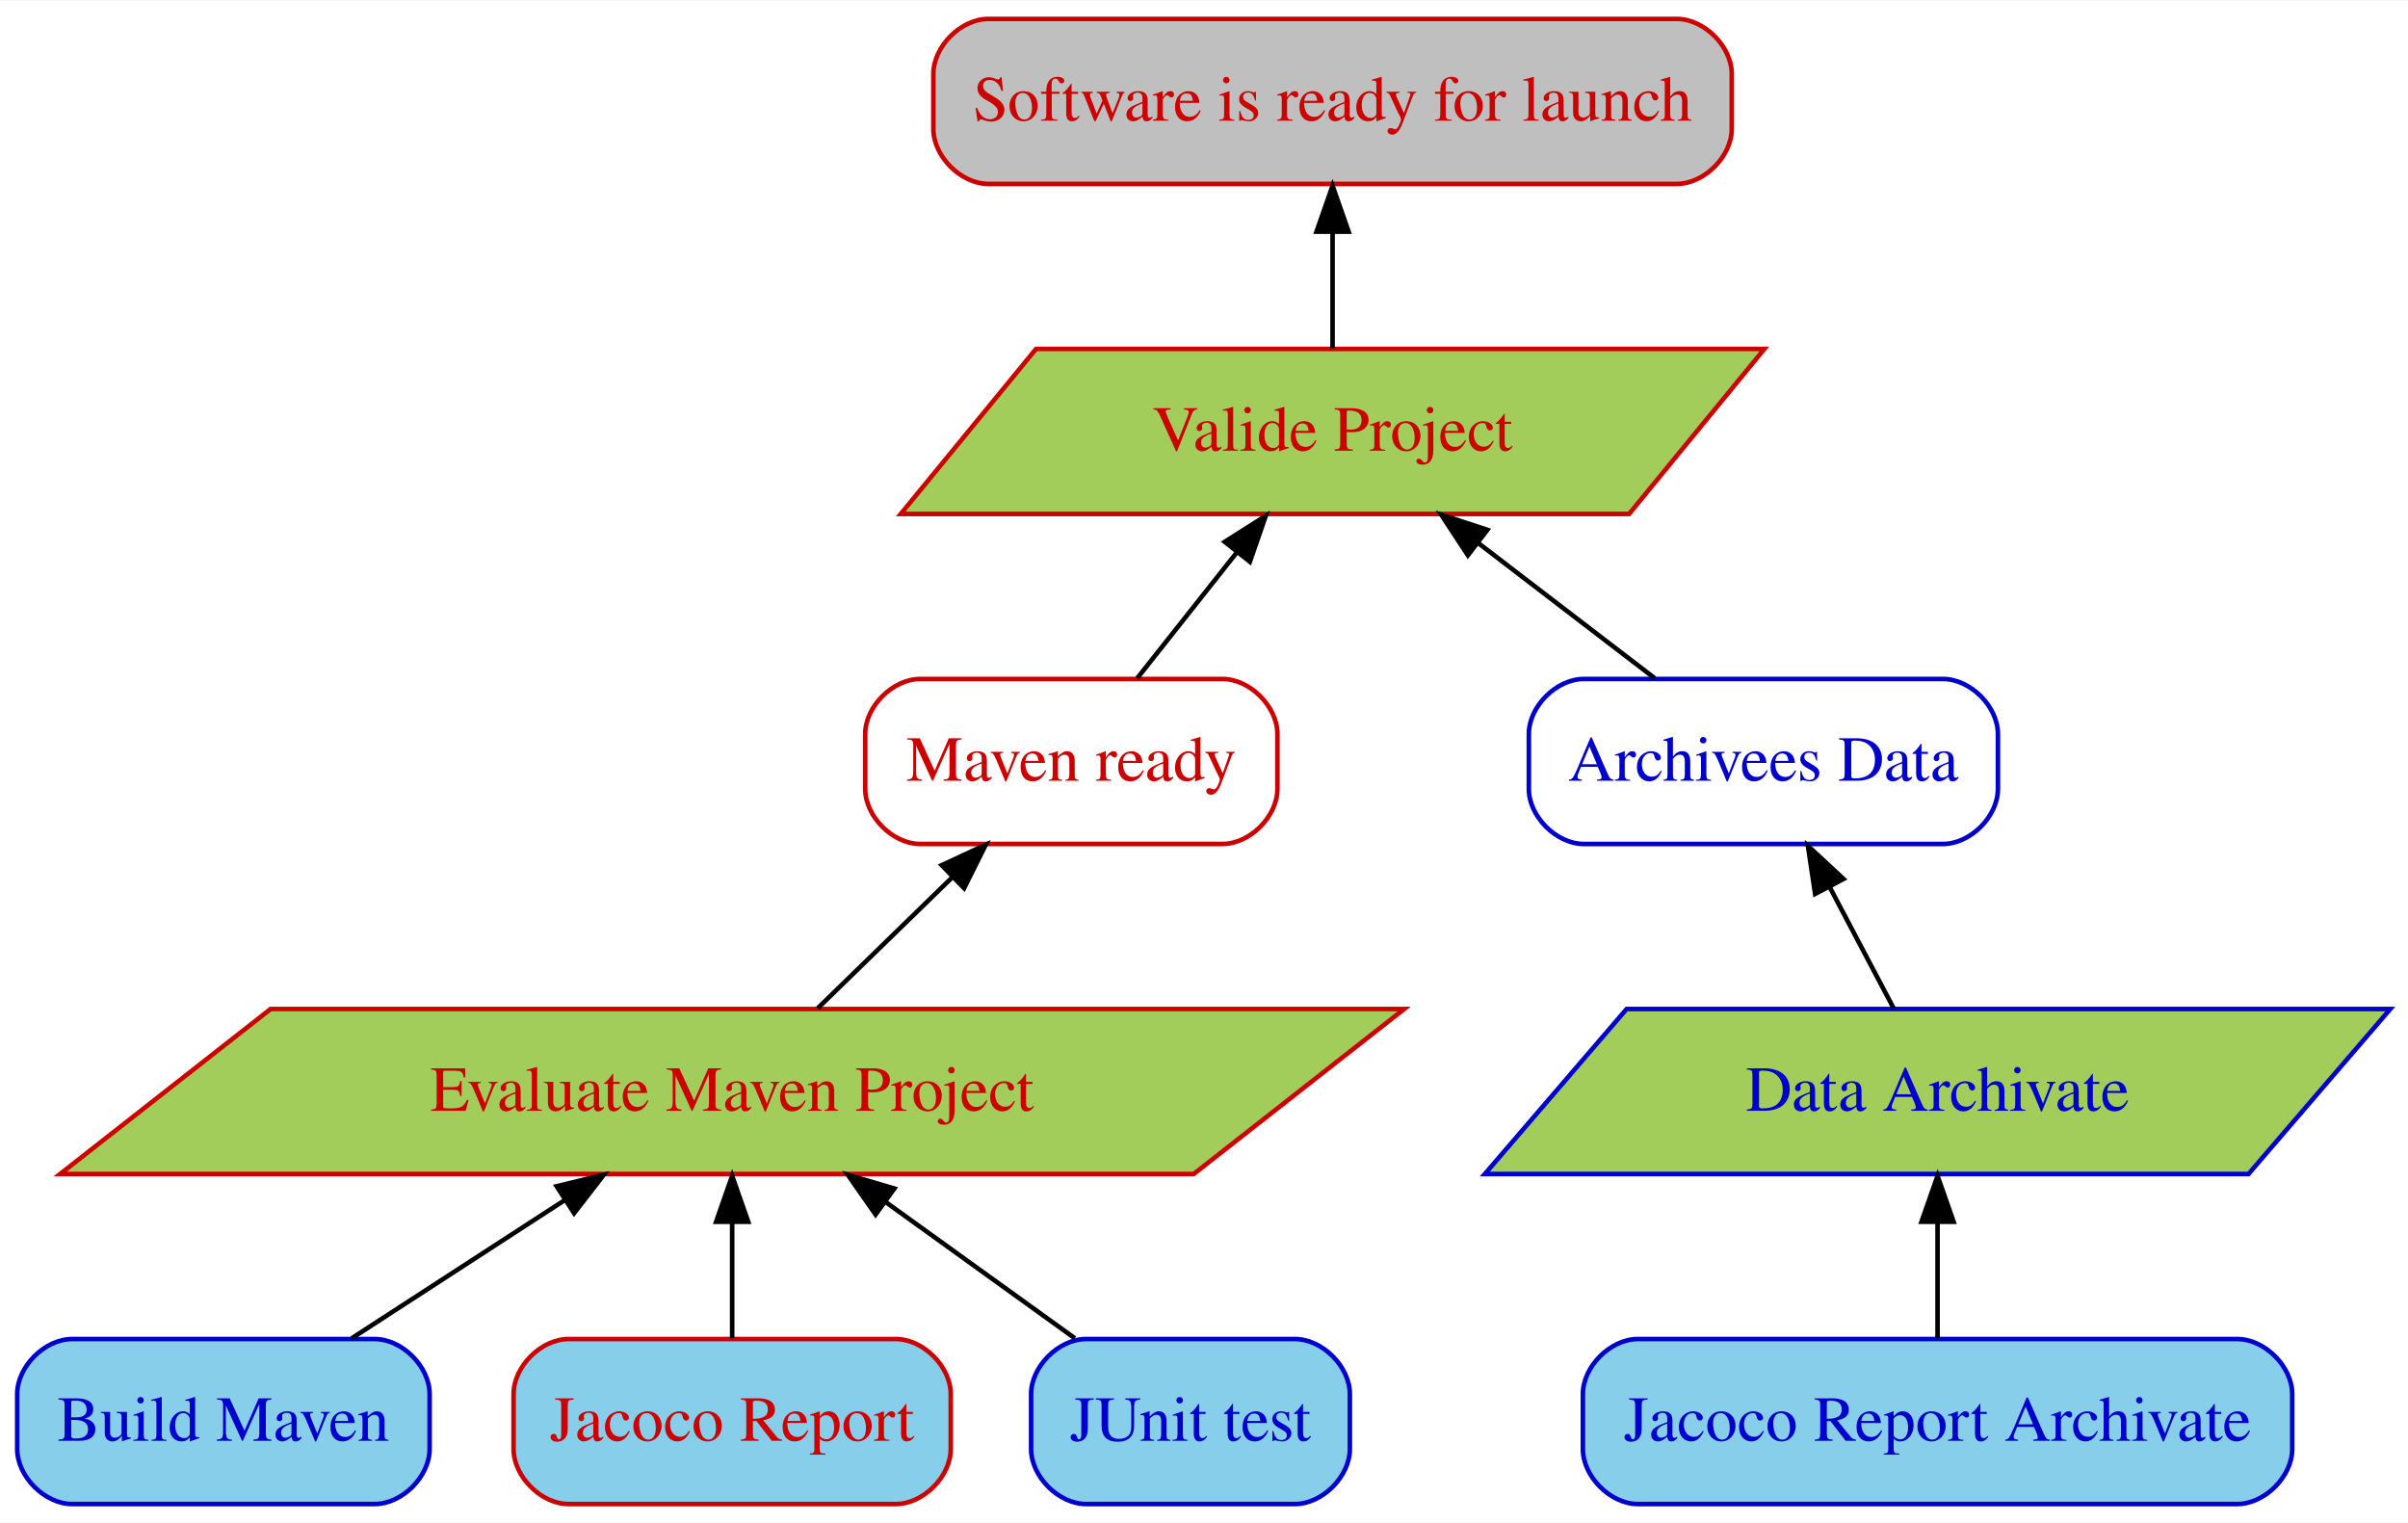
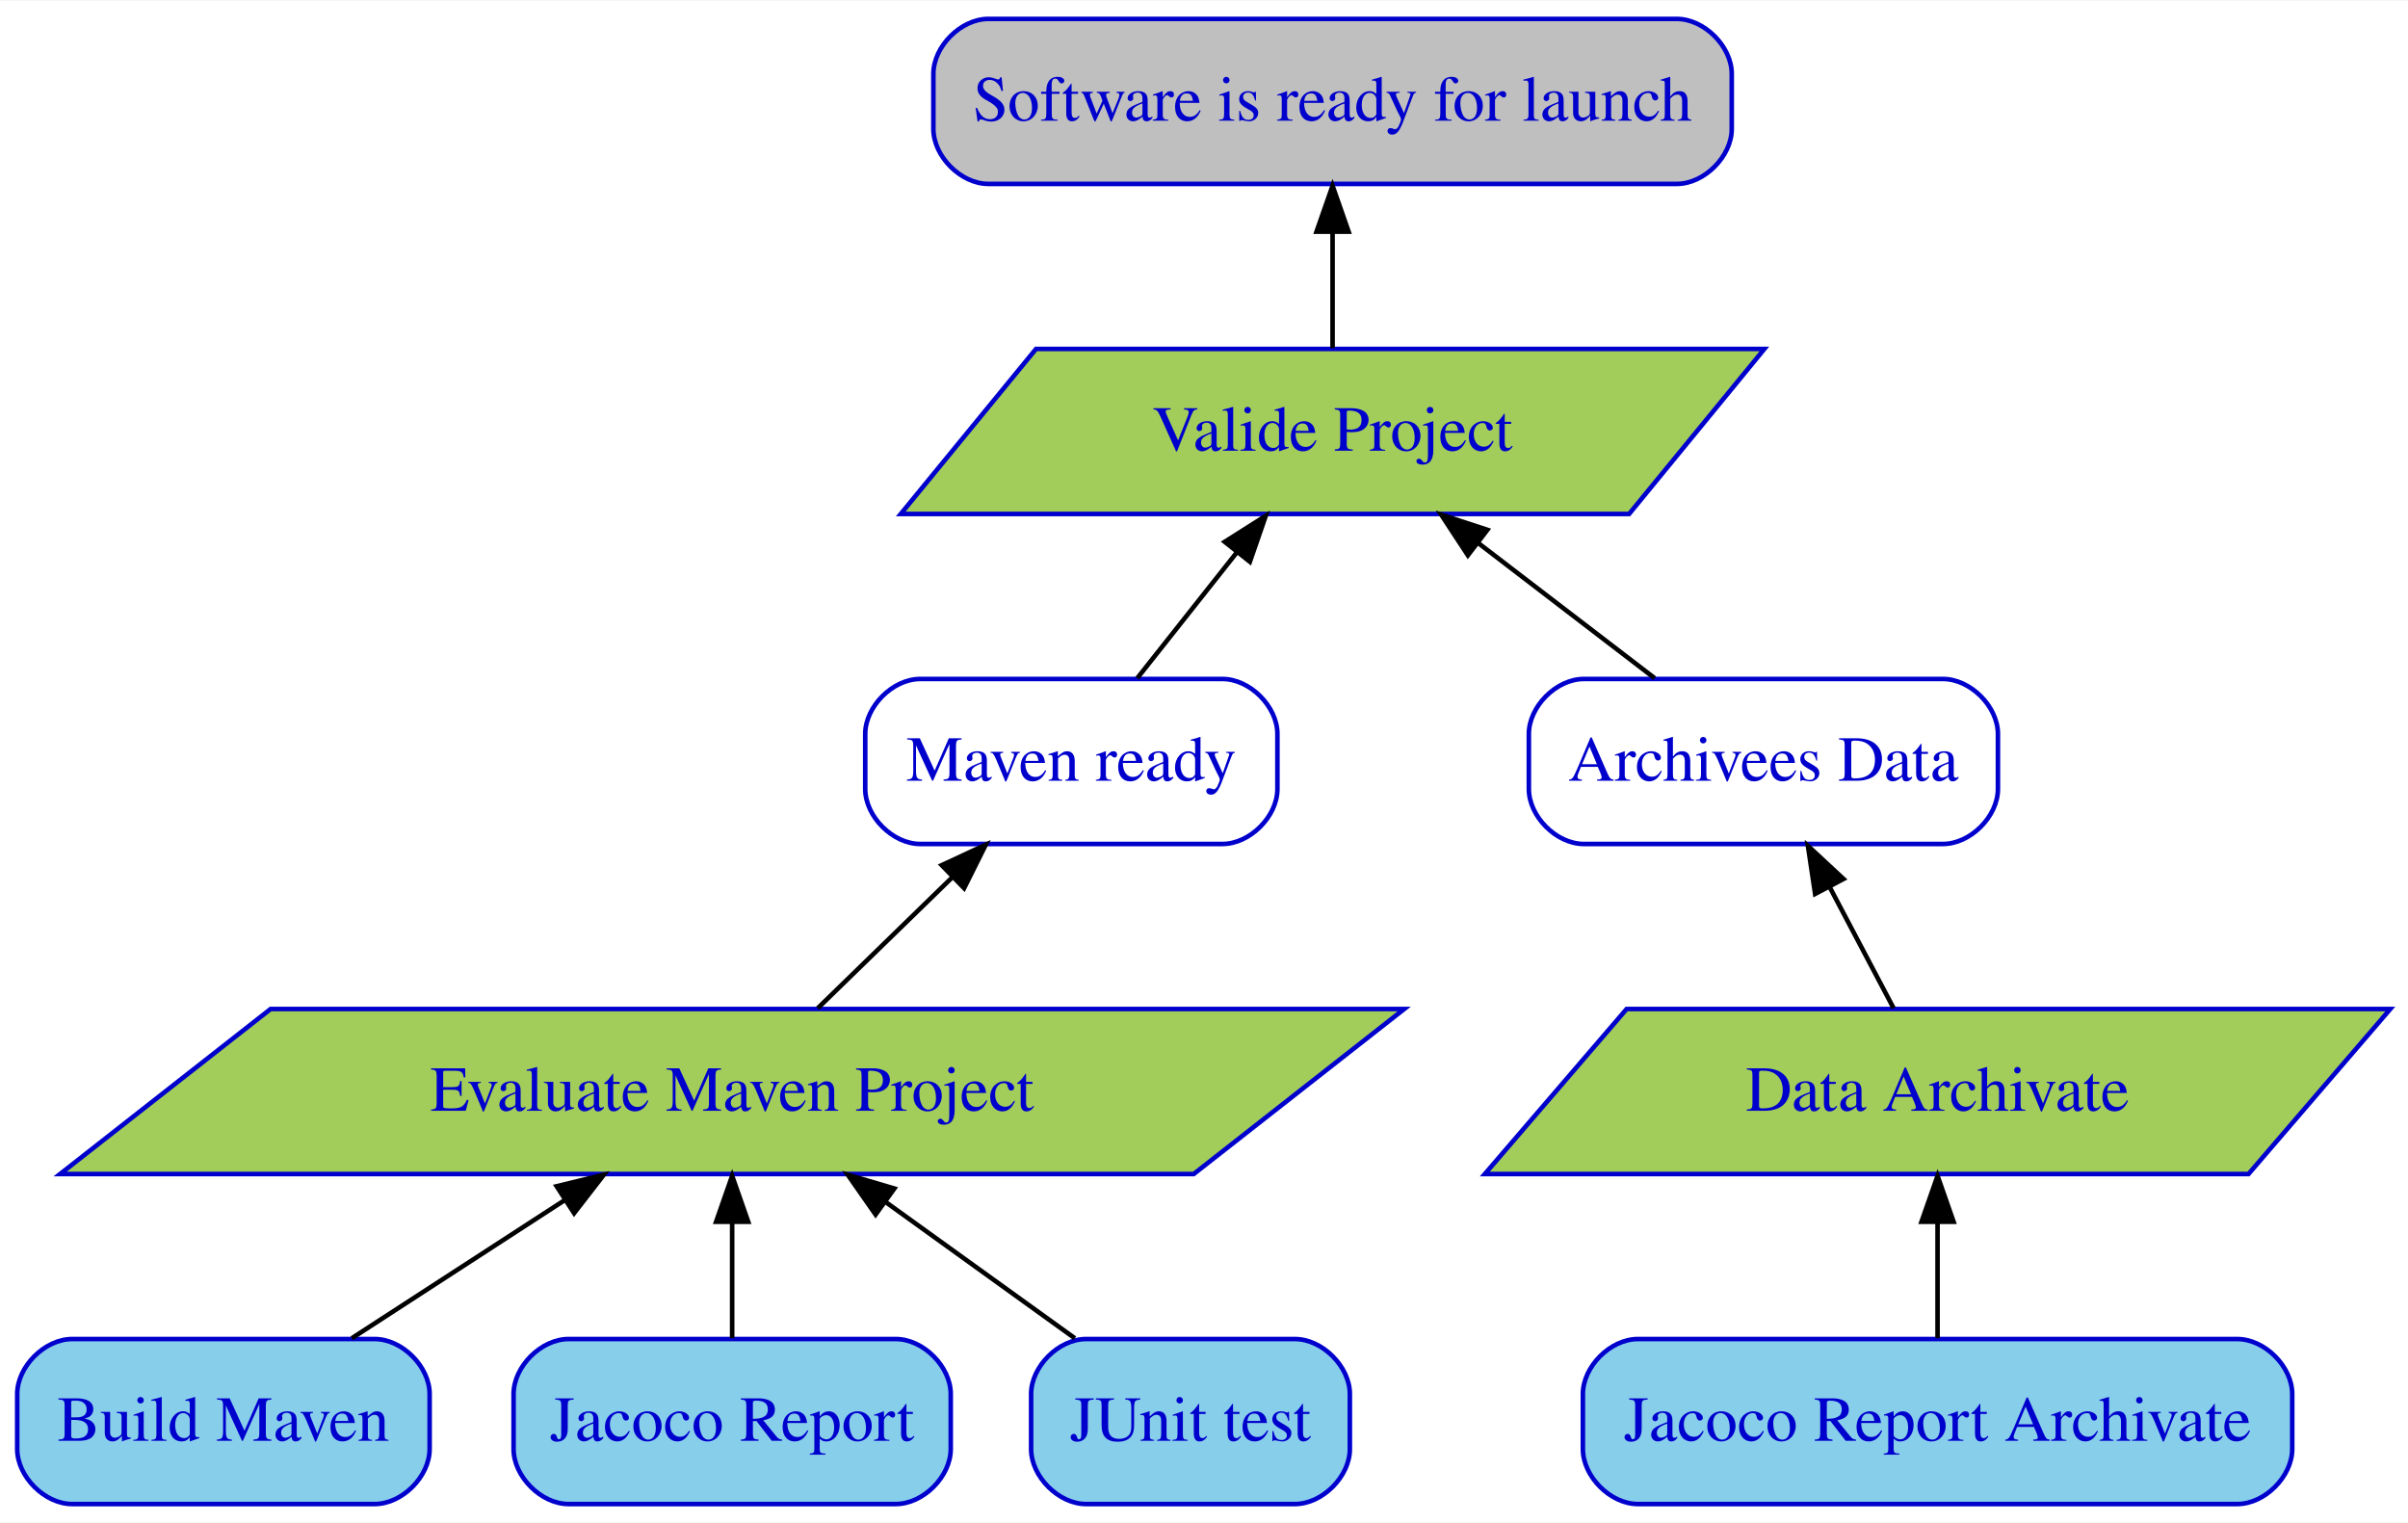
<svg xmlns="http://www.w3.org/2000/svg" width="525px" height="332px" viewBox="0.00 0.00 525.39 332.00">
  <g id="graph0" class="graph" transform="scale(1.0 1.0) rotate(0) translate(4 328)">
    <polygon fill="#ffffff" stroke="transparent" points="-4,4 -4,-328 521.387,-328 521.387,4 -4,4" />
    <g id="node1" class="node">
      <path fill="transparent" stroke="#0000cd" d="M419.919,-180C419.919,-180 341.573,-180 341.573,-180 335.573,-180 329.573,-174 329.573,-168 329.573,-168 329.573,-156 329.573,-156 329.573,-150 335.573,-144 341.573,-144 341.573,-144 419.919,-144 419.919,-144 425.919,-144 431.919,-150 431.919,-156 431.919,-156 431.919,-168 431.919,-168 431.919,-174 425.919,-180 419.919,-180" />
      <text text-anchor="middle" x="380.746" y="-157.8" font-family="Times,serif" font-size="14.00" fill="#0000cd">Archivees Data</text>
    </g>
    <g id="node2" class="node">
-       <polygon fill="#a2cd5a" stroke="#cd0000" points="380.96,-252 222.042,-252 192.532,-216 351.45,-216 380.96,-252" />
-       <text text-anchor="middle" x="286.746" y="-229.8" font-family="Times,serif" font-size="14.00" fill="#cd0000">Valide Project</text>
+       <polygon fill="#a2cd5a" stroke="#0000cd" points="380.96,-252 222.042,-252 192.532,-216 351.45,-216 380.96,-252" />
+       <text text-anchor="middle" x="286.746" y="-229.8" font-family="Times,serif" font-size="14.00" fill="#0000cd">Valide Project</text>
    </g>
    <g id="edge1" class="edge">
      <path fill="none" stroke="#000000" d="M357.026,-180.169C345.336,-189.122 331.077,-200.044 318.465,-209.704" />
      <polygon fill="#000000" stroke="#000000" points="316.269,-206.978 310.458,-215.837 320.526,-212.535 316.269,-206.978" />
    </g>
    <g id="node3" class="node">
-       <path fill="#bfbfbf" stroke="#cd0000" d="M361.842,-324C361.842,-324 211.649,-324 211.649,-324 205.649,-324 199.649,-318 199.649,-312 199.649,-312 199.649,-300 199.649,-300 199.649,-294 205.649,-288 211.649,-288 211.649,-288 361.842,-288 361.842,-288 367.842,-288 373.842,-294 373.842,-300 373.842,-300 373.842,-312 373.842,-312 373.842,-318 367.842,-324 361.842,-324" />
-       <text text-anchor="middle" x="286.746" y="-301.8" font-family="Times,serif" font-size="14.00" fill="#cd0000">Software is ready for launch</text>
+       <path fill="#bfbfbf" stroke="#0000cd" d="M361.842,-324C361.842,-324 211.649,-324 211.649,-324 205.649,-324 199.649,-318 199.649,-312 199.649,-312 199.649,-300 199.649,-300 199.649,-294 205.649,-288 211.649,-288 211.649,-288 361.842,-288 361.842,-288 367.842,-288 373.842,-294 373.842,-300 373.842,-300 373.842,-312 373.842,-312 373.842,-318 367.842,-324 361.842,-324" />
+       <text text-anchor="middle" x="286.746" y="-301.8" font-family="Times,serif" font-size="14.00" fill="#0000cd">Software is ready for launch</text>
    </g>
    <g id="edge2" class="edge">
      <path fill="none" stroke="#000000" d="M286.746,-252.169C286.746,-259.869 286.746,-269.026 286.746,-277.583" />
      <polygon fill="#000000" stroke="#000000" points="283.246,-277.587 286.746,-287.587 290.246,-277.587 283.246,-277.587" />
    </g>
    <g id="node4" class="node">
      <path fill="#87ceeb" stroke="#0000cd" d="M77.739,-36C77.739,-36 11.753,-36 11.753,-36 5.753,-36 -.247,-30 -.247,-24 -.247,-24 -.247,-12 -.247,-12 -.247,-6 5.753,0 11.753,0 11.753,0 77.739,0 77.739,0 83.739,0 89.739,-6 89.739,-12 89.739,-12 89.739,-24 89.739,-24 89.739,-30 83.739,-36 77.739,-36" />
      <text text-anchor="middle" x="44.746" y="-13.8" font-family="Times,serif" font-size="14.00" fill="#0000cd">Build Maven</text>
    </g>
    <g id="node5" class="node">
-       <polygon fill="#a2cd5a" stroke="#cd0000" points="302.381,-108 55.041,-108 9.111,-72 256.451,-72 302.381,-108" />
-       <text text-anchor="middle" x="155.746" y="-85.8" font-family="Times,serif" font-size="14.00" fill="#cd0000">Evaluate Maven Project</text>
+       <polygon fill="#a2cd5a" stroke="#0000cd" points="302.381,-108 55.041,-108 9.111,-72 256.451,-72 302.381,-108" />
+       <text text-anchor="middle" x="155.746" y="-85.8" font-family="Times,serif" font-size="14.00" fill="#0000cd">Evaluate Maven Project</text>
    </g>
    <g id="edge3" class="edge">
      <path fill="none" stroke="#000000" d="M72.756,-36.169C86.822,-45.293 104.04,-56.461 119.139,-66.255" />
      <polygon fill="#000000" stroke="#000000" points="117.451,-69.332 127.745,-71.837 121.26,-63.459 117.451,-69.332" />
    </g>
    <g id="node6" class="node">
-       <path fill="transparent" stroke="#cd0000" d="M262.711,-180C262.711,-180 196.781,-180 196.781,-180 190.781,-180 184.781,-174 184.781,-168 184.781,-168 184.781,-156 184.781,-156 184.781,-150 190.781,-144 196.781,-144 196.781,-144 262.711,-144 262.711,-144 268.711,-144 274.711,-150 274.711,-156 274.711,-156 274.711,-168 274.711,-168 274.711,-174 268.711,-180 262.711,-180" />
-       <text text-anchor="middle" x="229.746" y="-157.8" font-family="Times,serif" font-size="14.00" fill="#cd0000">Maven ready</text>
+       <path fill="transparent" stroke="#0000cd" d="M262.711,-180C262.711,-180 196.781,-180 196.781,-180 190.781,-180 184.781,-174 184.781,-168 184.781,-168 184.781,-156 184.781,-156 184.781,-150 190.781,-144 196.781,-144 196.781,-144 262.711,-144 262.711,-144 268.711,-144 274.711,-150 274.711,-156 274.711,-156 274.711,-168 274.711,-168 274.711,-174 268.711,-180 262.711,-180" />
+       <text text-anchor="middle" x="229.746" y="-157.8" font-family="Times,serif" font-size="14.00" fill="#0000cd">Maven ready</text>
    </g>
    <g id="edge4" class="edge">
      <path fill="none" stroke="#000000" d="M174.419,-108.169C183.271,-116.781 193.994,-127.215 203.635,-136.595" />
      <polygon fill="#000000" stroke="#000000" points="201.47,-139.372 211.078,-143.837 206.352,-134.355 201.47,-139.372" />
    </g>
    <g id="edge5" class="edge">
      <path fill="none" stroke="#000000" d="M244.129,-180.169C250.694,-188.461 258.596,-198.443 265.804,-207.547" />
      <polygon fill="#000000" stroke="#000000" points="263.217,-209.919 272.169,-215.587 268.706,-205.574 263.217,-209.919" />
    </g>
    <g id="node7" class="node">
      <path fill="#87ceeb" stroke="#0000cd" d="M484.129,-36C484.129,-36 353.362,-36 353.362,-36 347.362,-36 341.362,-30 341.362,-24 341.362,-24 341.362,-12 341.362,-12 341.362,-6 347.362,0 353.362,0 353.362,0 484.129,0 484.129,0 490.129,0 496.129,-6 496.129,-12 496.129,-12 496.129,-24 496.129,-24 496.129,-30 490.129,-36 484.129,-36" />
      <text text-anchor="middle" x="418.746" y="-13.8" font-family="Times,serif" font-size="14.00" fill="#0000cd">Jacoco Report Archivate</text>
    </g>
    <g id="node8" class="node">
      <polygon fill="#a2cd5a" stroke="#0000cd" points="517.528,-108 350.905,-108 319.964,-72 486.587,-72 517.528,-108" />
      <text text-anchor="middle" x="418.746" y="-85.8" font-family="Times,serif" font-size="14.00" fill="#0000cd">Data Archivate</text>
    </g>
    <g id="edge6" class="edge">
      <path fill="none" stroke="#000000" d="M418.746,-36.169C418.746,-43.869 418.746,-53.026 418.746,-61.583" />
      <polygon fill="#000000" stroke="#000000" points="415.246,-61.587 418.746,-71.587 422.246,-61.587 415.246,-61.587" />
    </g>
    <g id="edge7" class="edge">
      <path fill="none" stroke="#000000" d="M409.157,-108.169C404.914,-116.207 399.834,-125.833 395.15,-134.708" />
      <polygon fill="#000000" stroke="#000000" points="392.036,-133.109 390.464,-143.587 398.227,-136.376 392.036,-133.109" />
    </g>
    <g id="node9" class="node">
-       <path fill="#87ceeb" stroke="#cd0000" d="M191.437,-36C191.437,-36 120.055,-36 120.055,-36 114.055,-36 108.055,-30 108.055,-24 108.055,-24 108.055,-12 108.055,-12 108.055,-6 114.055,0 120.055,0 120.055,0 191.437,0 191.437,0 197.437,0 203.437,-6 203.437,-12 203.437,-12 203.437,-24 203.437,-24 203.437,-30 197.437,-36 191.437,-36" />
-       <text text-anchor="middle" x="155.746" y="-13.8" font-family="Times,serif" font-size="14.00" fill="#cd0000">Jacoco Report</text>
+       <path fill="#87ceeb" stroke="#0000cd" d="M191.437,-36C191.437,-36 120.055,-36 120.055,-36 114.055,-36 108.055,-30 108.055,-24 108.055,-24 108.055,-12 108.055,-12 108.055,-6 114.055,0 120.055,0 120.055,0 191.437,0 191.437,0 197.437,0 203.437,-6 203.437,-12 203.437,-12 203.437,-24 203.437,-24 203.437,-30 197.437,-36 191.437,-36" />
+       <text text-anchor="middle" x="155.746" y="-13.8" font-family="Times,serif" font-size="14.00" fill="#0000cd">Jacoco Report</text>
    </g>
    <g id="edge8" class="edge">
      <path fill="none" stroke="#000000" d="M155.746,-36.169C155.746,-43.869 155.746,-53.026 155.746,-61.583" />
      <polygon fill="#000000" stroke="#000000" points="152.246,-61.587 155.746,-71.587 159.246,-61.587 152.246,-61.587" />
    </g>
    <g id="node10" class="node">
      <path fill="#87ceeb" stroke="#0000cd" d="M278.519,-36C278.519,-36 232.972,-36 232.972,-36 226.972,-36 220.972,-30 220.972,-24 220.972,-24 220.972,-12 220.972,-12 220.972,-6 226.972,0 232.972,0 232.972,0 278.519,0 278.519,0 284.519,0 290.519,-6 290.519,-12 290.519,-12 290.519,-24 290.519,-24 290.519,-30 284.519,-36 278.519,-36" />
      <text text-anchor="middle" x="255.746" y="-13.8" font-family="Times,serif" font-size="14.00" fill="#0000cd">JUnit test</text>
    </g>
    <g id="edge9" class="edge">
      <path fill="none" stroke="#000000" d="M230.512,-36.169C217.958,-45.207 202.618,-56.252 189.107,-65.98" />
      <polygon fill="#000000" stroke="#000000" points="187.042,-63.154 180.972,-71.837 191.132,-68.835 187.042,-63.154" />
    </g>
  </g>
</svg>
